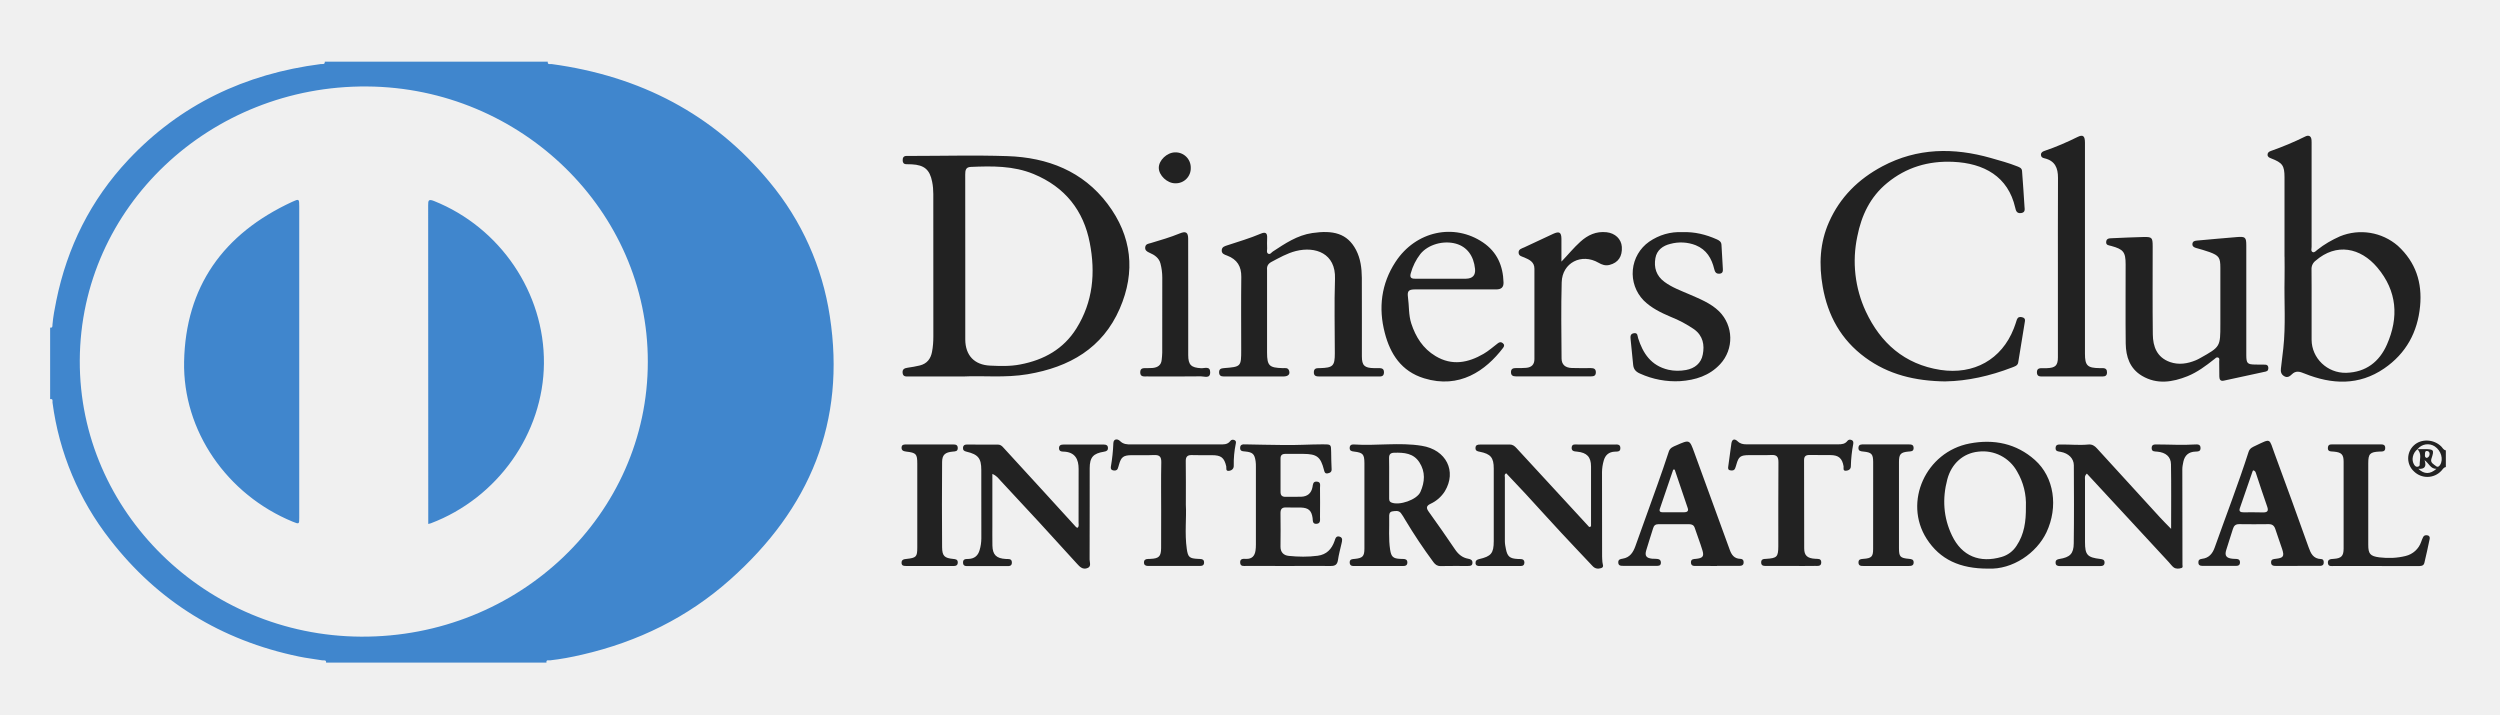
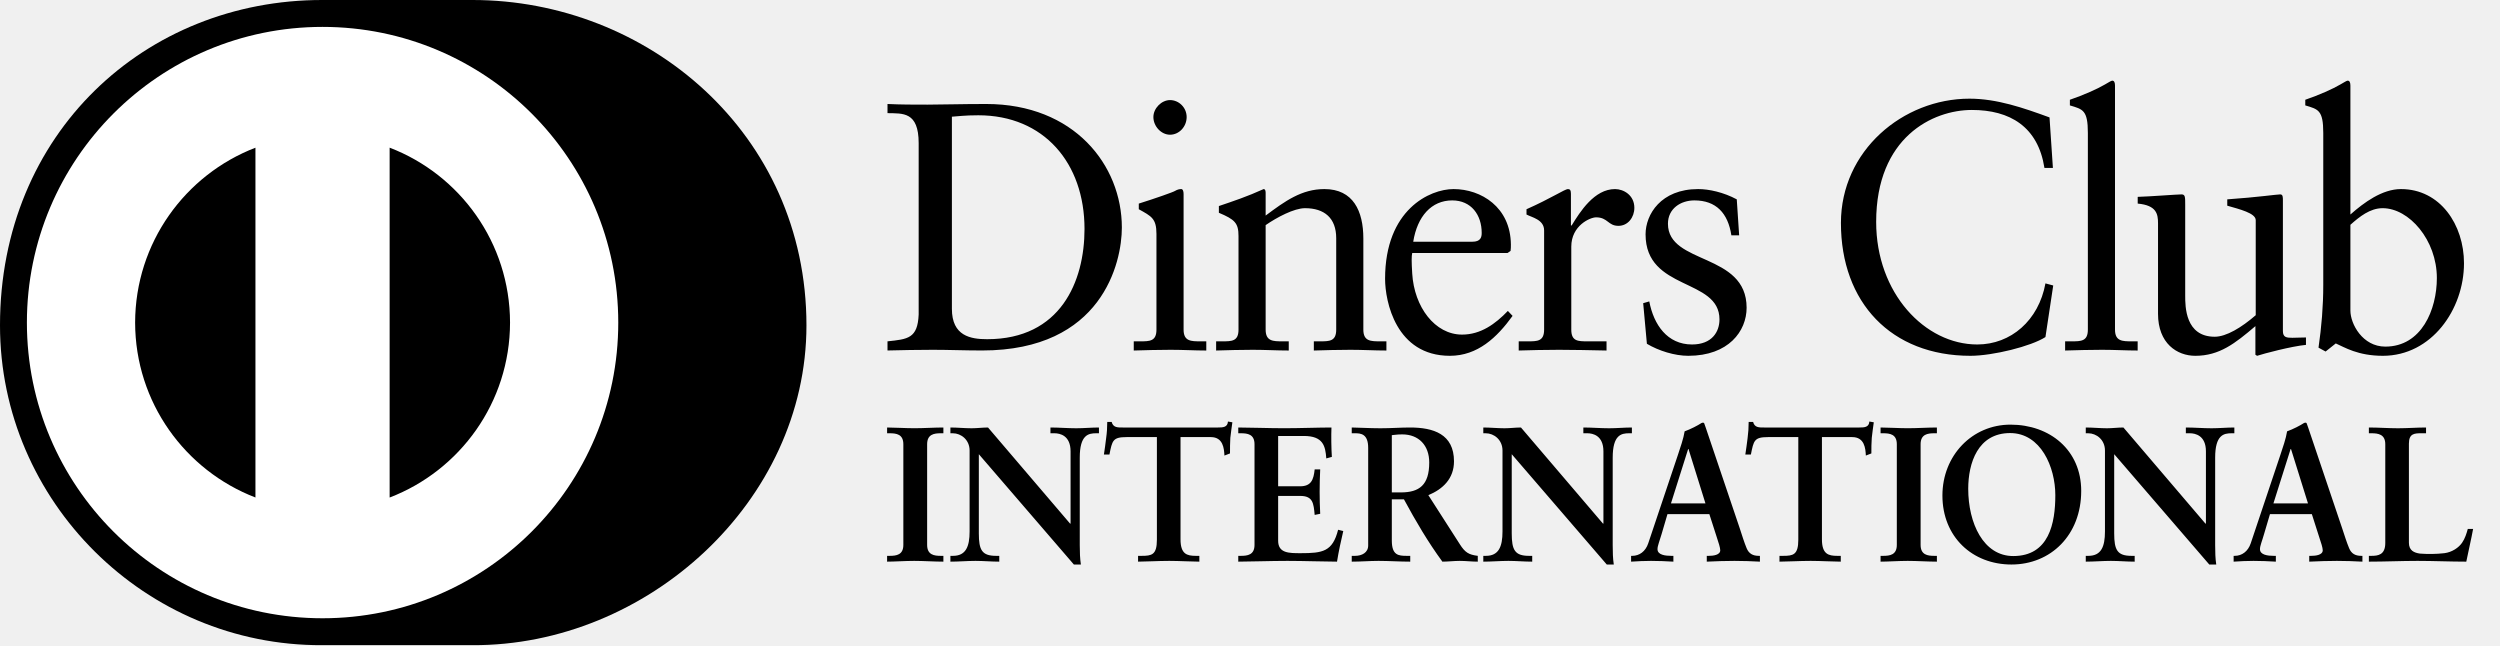
- <svg xmlns="http://www.w3.org/2000/svg" width="56" height="16">
-   <g fill="none" fill-rule="evenodd">
-     <path fill="#4086CD" d="M12.27 1.382c-.009.074.053.049.087.053 1.981.269 3.628 1.121 4.882 2.643a6.128 6.128 0 0 1 1.349 3.006c.364 2.36-.444 4.31-2.235 5.901-.948.844-2.064 1.392-3.316 1.68-.236.055-.474.1-.716.127-.028.003-.092-.022-.08.05H7.304c.007-.068-.053-.045-.083-.05-.176-.03-.354-.049-.529-.086-1.745-.364-3.157-1.237-4.226-2.618a6.304 6.304 0 0 1-1.29-3.072c-.003-.028.02-.088-.053-.076V7.338c.06.011.05-.037.052-.064.015-.182.05-.36.086-.539.243-1.193.768-2.256 1.615-3.157 1.158-1.232 2.61-1.925 4.31-2.143.035-.005.093.018.09-.053h4.994zm2.241 6.723c.006-3.377-2.832-6.143-6.289-6.168-3.51-.027-6.42 2.694-6.435 6.136-.016 3.39 2.831 6.168 6.297 6.188 3.54.021 6.428-2.74 6.427-6.156zm-4.918 3.632v-.118c0-2.34 0-4.68-.002-7.021 0-.1.002-.147.13-.096 1.485.594 2.477 2.056 2.463 3.64-.014 1.568-1.038 3.014-2.534 3.58l-.057.015zm-2.89-3.629v3.483c0 .154 0 .154-.148.094-1.469-.605-2.463-2.033-2.431-3.587.034-1.67.869-2.86 2.423-3.578.153-.07.156-.066.156.105v3.483z" />
-     <path fill="#222" d="M54.788 10.462c-.053.007-.071.053-.102.084a.427.427 0 0 1-.613.014.395.395 0 0 1-.004-.582c.164-.156.449-.144.617.025.03.032.05.078.101.085v.374zm-.636-.4l.152-.002c.218.001.226.017.159.218-.029.087.053.123.107.165.037.03.067.003.089-.03.078-.125.023-.317-.119-.413a.29.29 0 0 0-.388.062c-.11.087-.143.246-.073.35.018.027.04.048.076.043.024-.004.047-.019.046-.042-.003-.118.053-.245-.049-.351zm.423.44c-.13.002-.16-.115-.265-.195.05.146-.002.206-.14.194.134.126.263.125.405.002zm-.215-.244a.089.089 0 0 0 .062-.075c.005-.038-.006-.073-.049-.08-.05-.008-.054.034-.054.068 0 .033-.011.072.041.087zM21.587 8.433H20.36c-.062 0-.134.012-.142-.083-.007-.087.049-.103.118-.114.09-.014.181-.027.27-.05.16-.04.242-.15.271-.303.022-.114.03-.228.03-.345-.002-1.062-.002-2.126-.001-3.189 0-.094-.007-.185-.026-.278-.053-.27-.174-.375-.456-.39-.04-.003-.082-.002-.124-.003-.058-.002-.08-.035-.08-.087-.001-.057.018-.096.084-.098h.082c.727 0 1.454-.02 2.179.004.905.03 1.693.34 2.243 1.068.547.724.634 1.521.274 2.349-.384.883-1.122 1.31-2.064 1.469-.504.085-1.01.028-1.43.05zm.035-2.67c0 .614-.002 1.228 0 1.841.002.357.203.57.558.586.224.01.45.018.673-.026.533-.101.97-.346 1.258-.806.374-.598.43-1.25.3-1.918-.138-.72-.55-1.249-1.258-1.542-.454-.187-.931-.18-1.41-.159-.112.005-.122.08-.122.17.002.618.001 1.236.001 1.854zm29.551-.014V3.974c0-.267-.045-.328-.302-.427-.041-.017-.076-.031-.078-.08 0-.049.032-.07.073-.085.264-.093.521-.2.771-.324.08-.04.135-.01.141.08.003.04.002.08.002.12v2.27c.001.04-.024.099.027.12.037.014.073-.03.104-.054.154-.123.323-.219.504-.3a1.256 1.256 0 0 1 1.297.212c.403.37.548.825.498 1.352-.055.581-.312 1.058-.805 1.396-.565.387-1.172.36-1.784.113-.105-.043-.193-.073-.286.02-.043.042-.097.083-.17.039-.072-.043-.08-.105-.072-.174l.053-.45c.057-.518.017-1.04.028-1.559.004-.165 0-.33 0-.494zm.607 1.088c0 .258-.002.516 0 .774.002.412.35.75.776.74.444-.013.742-.25.91-.63.27-.61.232-1.201-.215-1.73-.375-.443-.915-.557-1.383-.15a.23.23 0 0 0-.09.195c.003.267.002.535.002.801zm-8.196 1.707c-.687-.008-1.284-.154-1.802-.535-.546-.4-.84-.943-.953-1.586-.087-.495-.067-.982.142-1.451.246-.554.655-.96 1.195-1.247.782-.415 1.598-.423 2.432-.185.198.057.398.11.59.187.052.021.102.038.106.106.019.266.04.53.055.797.004.057.022.13-.078.143-.097.011-.114-.051-.13-.12-.158-.699-.7-.997-1.389-1.028-.556-.025-1.052.122-1.48.474-.383.314-.576.73-.668 1.196a2.67 2.67 0 0 0 .19 1.682c.329.704.866 1.185 1.673 1.309.747.113 1.37-.234 1.641-.925.027-.066.048-.135.07-.202.02-.053.058-.066.11-.055.051.01.08.035.07.094l-.15.921c-.012.075-.084.091-.142.114-.49.189-.998.302-1.482.31zm-15.202-1.54v.894c.001.295.049.34.35.348.052.002.116-.017.142.053.03.082-.014.133-.126.134H27.41c-.067 0-.102-.026-.102-.095 0-.071.042-.087.106-.092.388-.03.389-.032.389-.415 0-.543-.005-1.086.002-1.628.003-.234-.091-.392-.318-.478-.057-.021-.127-.04-.12-.124.007-.074.07-.087.125-.106.252-.083.508-.158.752-.262.105-.044.145-.012.14.095-.004.08-.002.16 0 .24 0 .038-.018.089.021.113.045.028.073-.024.104-.045.275-.18.549-.367.886-.416.466-.068.784.005.98.378.101.193.128.408.13.623.003.587 0 1.175.001 1.762 0 .204.059.26.271.263h.083c.07 0 .144-.005.141.097-.003.105-.081.089-.148.09H29.57c-.072 0-.144.002-.14-.1.004-.094.074-.085.138-.087.29-.008.332-.049.332-.33 0-.557-.015-1.113.004-1.67.02-.573-.441-.732-.876-.623-.197.05-.371.151-.55.245-.073.04-.104.096-.096.175v.961zm21.935-.276v1.228c.001.186.024.209.213.21.07 0 .138 0 .207.002.043 0 .07.021.073.064.004.044-.007.08-.058.091-.314.069-.627.137-.941.204-.077.017-.097-.033-.098-.093-.003-.112 0-.223-.003-.335 0-.032.017-.078-.03-.092-.032-.01-.057.02-.082.04-.186.147-.376.29-.598.38-.338.135-.684.19-1.019-.008-.275-.164-.36-.431-.365-.722-.007-.592-.001-1.183-.002-1.776 0-.276-.05-.337-.323-.412-.05-.014-.119-.013-.113-.09.006-.082.071-.08.131-.083.235-.01.469-.022.702-.027.195-.004.208.011.209.206 0 .658-.005 1.317.003 1.975.003.273.091.516.386.62.194.068.39.038.577-.04a.859.859 0 0 0 .098-.049c.452-.253.452-.253.452-.757V5.995c0-.223-.03-.27-.244-.349-.098-.036-.2-.062-.302-.092-.048-.014-.085-.038-.08-.093.008-.058.051-.067.1-.072.297-.026.593-.055.89-.078.197-.017.217.003.217.19v1.227zm-17.73-.245h-.896c-.139.001-.17.039-.153.17.028.198.012.4.075.594.099.302.26.56.544.73.37.222.73.15 1.077-.052.113-.066.212-.155.316-.234.038-.03.073-.036.112-.005.04.032.037.067.008.105-.392.515-.98.926-1.77.683-.509-.156-.758-.544-.88-1.015-.147-.558-.081-1.102.238-1.59.457-.7 1.317-.874 1.96-.439.32.216.45.528.461.895.004.114-.054.159-.169.158-.307-.002-.616 0-.923 0zm-.314-.24h.565c.15-.003.217-.078.203-.22-.03-.294-.181-.494-.426-.564-.286-.08-.628.019-.799.231a1.235 1.235 0 0 0-.214.429c-.026.089-.001.125.094.124.192-.002.385 0 .577 0zm-1.71 5.074v-.947c-.002-.196-.034-.231-.233-.255-.058-.006-.1-.018-.097-.085.002-.059.041-.077.092-.074.508.034 1.019-.052 1.523.03.55.088.787.572.516 1.019a.75.75 0 0 1-.324.282c-.095.046-.094.096-.036.176.199.277.395.557.586.84.074.11.164.19.3.213.056.01.097.032.093.094-.003.07-.06.068-.11.068-.202 0-.405-.002-.607.002-.074 0-.116-.034-.157-.088a11.611 11.611 0 0 1-.635-.952c-.03-.049-.058-.102-.094-.147-.05-.063-.125-.048-.192-.038-.07.012-.072.073-.07.127.005.243-.017.488.021.732.025.156.064.198.229.205l.055.001c.054.001.101.01.102.079 0 .068-.046.08-.1.08h-1.062c-.06 0-.128.008-.13-.08 0-.079.061-.074.116-.08.175-.018.213-.059.214-.228v-.974zm.554-.628v.454c0 .044-.004.09.05.113.175.075.573-.06.651-.238.098-.221.116-.448-.025-.664-.132-.203-.34-.218-.558-.213-.09.001-.121.038-.12.121.004.143.002.285.002.427zM46.703 5.6v2.323c0 .266.055.32.328.323.024 0 .047.002.07 0 .07 0 .098.034.096.1-.001.063-.036.087-.096.087h-1.338c-.065 0-.133.006-.136-.089-.003-.102.07-.097.14-.097h.083c.191-.007.247-.06.247-.244.002-.542 0-1.086 0-1.628 0-.797-.002-1.594.002-2.39.001-.221-.065-.385-.307-.44-.046-.01-.075-.032-.075-.081.002-.049.037-.069.077-.083.257-.087.504-.194.746-.314.119-.058.163-.022.163.13v2.403zm-24.474 5.016v1.112c0 .165-.002.33.001.494.005.207.09.288.302.299.056.003.13-.013.134.074.004.099-.075.085-.137.085h-.827c-.058 0-.129.011-.13-.077-.003-.089.068-.08.126-.083.133-.006.211-.077.245-.197a.93.93 0 0 0 .039-.262c-.002-.513 0-1.024-.001-1.535 0-.26-.07-.347-.333-.409-.055-.012-.08-.035-.077-.089.003-.05.035-.07.082-.07l.701.001c.044 0 .08.022.108.052.316.346.634.69.95 1.037l.693.76c.007.008.022.01.035.014.034-.037.02-.079.02-.117l.001-1.201c.001-.212-.076-.383-.346-.388-.052 0-.091-.015-.093-.074-.002-.066.04-.084.098-.084h.907c.052 0 .09.017.091.075.002.056-.03.075-.083.084-.248.04-.325.124-.326.374-.001.681.001 1.362-.002 2.042 0 .068.048.164-.06.196-.099.031-.16-.033-.221-.1a148.29 148.29 0 0 0-1.712-1.86c-.049-.053-.09-.114-.185-.153zm13.41 1.175v-.302c0-.346.002-.694 0-1.04 0-.212-.092-.31-.31-.332-.064-.006-.128-.008-.124-.09.005-.089.08-.07.136-.07.275-.002.55 0 .825 0 .058 0 .129-.01.13.077.004.089-.066.08-.125.083-.132.006-.211.075-.246.196a.964.964 0 0 0-.04.263c.002.627.001 1.254.002 1.882 0 .044.004.088.007.133.002.048.047.113-.032.136-.067.02-.133.013-.188-.047-.234-.25-.472-.497-.705-.749-.266-.287-.529-.578-.794-.867-.143-.155-.29-.308-.435-.462-.05.024-.031.065-.031.095v1.429c0 .057.012.115.023.171.033.17.089.216.268.224l.07.002c.047.003.076.025.077.075 0 .056-.03.081-.085.081h-.924c-.046 0-.084-.013-.086-.065-.003-.053.027-.078.08-.09.27-.062.327-.13.328-.4v-1.63c0-.244-.069-.327-.315-.375-.055-.01-.097-.021-.094-.088.003-.068.053-.073.107-.073h.661c.067-.001.11.035.151.08l.788.855.841.913c.013-.006.027-.01.04-.015zm12.994.056c0-.506.005-.977-.003-1.448-.002-.17-.12-.265-.306-.282-.06-.006-.128.005-.127-.083.002-.088.073-.078.13-.078.28 0 .56.019.84 0 .058-.003.126-.007.125.082 0 .078-.06.076-.116.078-.15.005-.237.084-.268.223-.011.056-.024.113-.024.17 0 .712.001 1.424.003 2.135 0 .03.017.068-.024.08-.058.018-.122.022-.172-.014-.043-.032-.073-.079-.11-.118-.32-.348-.642-.695-.964-1.042l-.698-.754a30.597 30.597 0 0 0-.173-.187c-.06.054-.041.101-.042.143v1.388c0 .29.052.347.344.381.05.006.091.016.094.074.002.067-.038.085-.096.085h-.91c-.052-.001-.09-.017-.091-.076-.001-.057.032-.074.085-.083.236-.037.32-.116.322-.35.008-.583.005-1.166.002-1.749-.001-.153-.12-.27-.297-.301-.055-.01-.115-.008-.112-.087.004-.087.073-.076.13-.077.203-.002.404.02.606 0 .082-.008.14.03.19.086.47.516.941 1.032 1.413 1.547.071.078.149.154.249.257z" />
-     <path fill="#222" d="M44.532 12.737c-.625.002-1.077-.202-1.376-.67-.525-.824-.017-1.946.964-2.133.545-.104 1.048.001 1.462.37.434.387.525 1.052.26 1.617-.22.468-.76.842-1.31.816zm.848-1.383a1.434 1.434 0 0 0-.196-.791.872.872 0 0 0-.87-.446c-.336.034-.6.265-.694.619-.115.432-.09.857.106 1.263.22.458.62.621 1.115.475a.59.59 0 0 0 .33-.249c.172-.257.213-.544.209-.871zM37.688 5.2c.272-.01.524.053.765.16.057.025.105.055.108.124.01.174.022.346.03.52.002.054.013.122-.078.127-.078.005-.1-.045-.115-.107-.057-.235-.17-.431-.414-.531a.908.908 0 0 0-.568-.03c-.168.04-.304.14-.335.318-.037.211.018.397.203.533.166.123.36.194.55.276.237.104.482.198.672.382a.853.853 0 0 1 .025 1.186c-.241.258-.552.356-.896.38a1.916 1.916 0 0 1-.897-.169c-.098-.042-.145-.099-.155-.195-.019-.19-.04-.38-.057-.57-.005-.057-.014-.123.068-.139.095-.019.084.06.1.11.108.34.29.616.675.707.132.03.267.03.398.006.196-.036.338-.151.375-.345.043-.216.005-.42-.19-.564a2.61 2.61 0 0 0-.531-.283c-.219-.093-.432-.197-.603-.366a.868.868 0 0 1 .123-1.316c.224-.153.475-.227.747-.214zm-2.712.66c.15-.155.274-.31.425-.446.166-.15.353-.237.586-.212.191.02.33.152.342.326.014.217-.081.356-.275.406-.092.024-.171-.004-.248-.049-.38-.22-.812 0-.824.437-.016.569-.007 1.138-.003 1.707.001.138.082.209.229.214.142.005.285.003.427.002.07 0 .114.02.112.098-.001.074-.046.088-.109.088h-1.681c-.071 0-.113-.022-.111-.1.002-.072.049-.086.11-.086.078 0 .157.002.235-.006.116-.011.18-.074.18-.194V6.02c.001-.15-.11-.203-.227-.253-.053-.023-.122-.03-.127-.104-.006-.083.07-.096.126-.122.215-.102.43-.202.646-.302.139-.064.185-.037.187.11.002.171 0 .342 0 .513zm-6.108 6.818l-.951-.001c-.057 0-.131.017-.137-.071-.008-.097.07-.09.133-.087.133.004.192-.068.21-.183a.866.866 0 0 0 .009-.133v-1.75c0-.039 0-.08-.006-.12-.024-.164-.065-.203-.236-.22-.06-.005-.114-.006-.111-.084.003-.078.063-.077.119-.075.275.008.55.009.826.014.302.007.605-.014.909-.015.184 0 .183 0 .185.177.002.124.003.249.01.373.006.066-.03.088-.085.1-.066.013-.075-.033-.086-.077-.075-.293-.157-.357-.464-.359h-.4c-.075 0-.11.03-.109.104.001.25.002.499 0 .748 0 .08.036.112.117.11.115-.003.23.002.345-.002.142-.005.228-.078.254-.217.01-.058.01-.126.093-.122.102.005.074.086.075.143.003.218.002.436 0 .654 0 .06.017.14-.074.148-.097.01-.085-.07-.092-.13-.023-.166-.091-.228-.261-.234-.11-.003-.221.003-.331-.002-.098-.004-.128.04-.127.13a27.6 27.6 0 0 1 0 .747c-.001.126.07.197.186.208.215.022.431.025.646-.003.202-.026.315-.15.378-.328.019-.053.031-.126.116-.1.077.026.054.092.042.15-.028.125-.063.25-.081.377-.016.099-.062.132-.165.13-.311-.003-.624 0-.937 0zm9.593 0l-.455-.001c-.058 0-.127.01-.129-.079 0-.078.059-.075.114-.08.15-.016.184-.054.144-.188-.051-.17-.117-.337-.173-.506-.02-.061-.064-.082-.126-.082h-.689c-.067 0-.1.032-.117.09-.05.166-.107.33-.155.497-.036.123.003.172.134.186.023.002.046.002.069.002.063.002.127.007.126.088-.001.08-.068.07-.122.07-.238.002-.477.002-.716 0-.056 0-.115.002-.117-.077-.001-.068.046-.075.1-.084.162-.026.234-.143.283-.278.165-.457.33-.915.493-1.374.088-.247.175-.496.256-.746.028-.087.097-.109.168-.14.298-.131.297-.132.403.16.265.726.53 1.45.793 2.176.04.113.098.201.237.206.058.002.08.037.075.09-.005.05-.04.067-.086.067h-.51v.002zm-.948-2.159h-.033l-.3.88c-.018.054.01.076.061.076h.482c.06 0 .106-.021.084-.088-.096-.29-.195-.578-.294-.868zm13.954 2.158h-.482c-.06 0-.114-.006-.113-.083.002-.069.052-.07.106-.077.17-.019.195-.055.142-.218-.048-.148-.104-.295-.151-.443-.025-.08-.069-.118-.158-.115-.216.003-.432.003-.648 0-.085-.003-.124.035-.146.108-.048.158-.103.315-.15.473-.039.126.003.18.142.194.032.003.065.002.097.005.05.004.071.032.07.08 0 .05-.03.074-.077.074h-.773c-.046 0-.08-.018-.082-.07-.005-.054.022-.08.078-.087.158-.017.239-.117.287-.253.254-.715.528-1.423.76-2.145.028-.082.089-.105.155-.136.357-.17.299-.168.429.183.259.695.508 1.392.759 2.09.048.135.101.26.281.266.053.002.063.046.058.089-.005.052-.043.064-.089.064h-.496v.001zm-.998-2.142c-.002.004-.008.014-.013.027l-.283.82c-.027.077.017.094.083.094.142 0 .285-.003.426.002.107.003.14-.029.102-.133-.088-.248-.168-.497-.251-.746-.01-.025-.014-.053-.064-.064zm-10.35 2.142h-.552c-.056 0-.116.002-.117-.077-.001-.079.056-.079.113-.082.242-.015.27-.044.271-.283.001-.628-.002-1.254.003-1.881 0-.12-.034-.17-.164-.162-.165.008-.331.001-.496.003-.19.001-.232.033-.281.207-.009.03-.017.06-.029.089-.022.052-.069.054-.116.043-.047-.011-.044-.05-.038-.087l.07-.515c.015-.1.075-.11.14-.047.059.057.123.068.199.068h2.053c.082 0 .155-.007.208-.078.025-.031.064-.034.1-.015.034.017.034.052.03.083a3.02 3.02 0 0 0-.054.502c0 .066-.052.096-.11.1-.075.003-.048-.061-.053-.1-.03-.178-.11-.25-.293-.251-.155-.003-.312.001-.468-.002-.088-.002-.125.032-.124.118.002.658 0 1.316.003 1.974 0 .163.073.223.25.233.056.004.13-.011.132.077.002.098-.078.081-.139.082-.18.003-.36.002-.538.001zM26.563 11.31c.017.284-.029.636.021.986.027.187.06.214.255.223l.042.002c.052.001.09.017.09.076.002.056-.03.08-.085.08h-1.172c-.053 0-.089-.02-.089-.077 0-.058.035-.078.088-.079.019 0 .037 0 .055-.002.192-.008.24-.054.241-.245.002-.276.001-.552.001-.828 0-.365-.005-.73.003-1.094.002-.126-.044-.165-.169-.159-.165.008-.33.001-.496.003-.184.002-.234.04-.282.21-.009.03-.016.06-.028.089-.019.047-.06.049-.103.042-.047-.008-.058-.042-.052-.08.03-.175.05-.352.056-.53.004-.102.095-.101.147-.05.076.076.159.079.252.078h1.972c.092 0 .185.01.25-.078.023-.032.064-.034.1-.015.034.02.026.053.02.084a2.168 2.168 0 0 0-.044.477c.004.07-.034.111-.1.123-.09.015-.06-.061-.068-.1-.046-.195-.113-.25-.324-.25-.147-.001-.294.004-.441-.002-.11-.005-.144.04-.142.142.005.302.002.604.002.974zm.053-4.64v1.281c0 .224.066.285.291.297.074.004.199-.054.201.088.003.154-.13.093-.207.094-.404.006-.809.003-1.213.002-.068 0-.146.013-.147-.091 0-.104.074-.094.143-.095.046-.001.092 0 .138-.004.113-.011.19-.065.2-.183.005-.053.012-.106.012-.16l.001-1.682c0-.107-.014-.213-.041-.316-.032-.122-.13-.19-.244-.239-.056-.024-.107-.054-.097-.126.01-.072.07-.076.12-.09.22-.066.441-.13.653-.217.138-.057.188-.025.189.12.002.44.001.88.001 1.321zm26.607 6.009l-.938-.001c-.055 0-.133.021-.14-.067-.007-.09.07-.088.134-.093.167-.012.217-.063.218-.227v-1.95c0-.163-.05-.21-.222-.225-.064-.006-.14.005-.13-.091.007-.087.081-.069.138-.07h1.016c.06 0 .13-.009.13.079.002.088-.068.079-.128.081-.212.01-.252.049-.252.26v1.83c0 .2.042.253.249.28.197.024.396.017.588-.031a.488.488 0 0 0 .348-.316c.014-.038.027-.076.046-.111.02-.037.057-.043.096-.035.047.009.056.045.048.082-.037.178-.075.357-.118.534-.017.074-.083.072-.144.072-.313-.002-.626-.001-.939-.001zm-10.98 0l-.496-.001c-.056 0-.115.002-.117-.077-.001-.078.056-.078.113-.083.18-.013.215-.05.215-.22l.001-1.948c-.001-.18-.035-.217-.22-.235-.06-.006-.113-.01-.11-.086.005-.079.066-.074.12-.074h.99c.06 0 .127-.005.126.082-.001.079-.062.073-.117.078-.172.016-.211.058-.211.23v1.933c0 .194.027.222.224.24.053.006.104.01.105.078.001.077-.055.082-.113.082h-.51zm-21.427 0l-.511-.001c-.05 0-.108.002-.11-.068-.003-.072.048-.085.109-.09.22-.024.243-.047.243-.254v-1.88c0-.217-.024-.244-.245-.27-.063-.008-.11-.023-.107-.093.004-.07.062-.067.112-.067h1.032c.057 0 .114 0 .115.08 0 .078-.058.075-.114.08-.17.016-.236.071-.237.235-.004.635-.005 1.272 0 1.907.002.198.055.243.248.262.054.005.103.01.103.079 0 .077-.056.08-.114.08h-.524zm5.509-8.573c-.18 0-.366-.176-.368-.345-.002-.17.184-.346.365-.348a.34.34 0 0 1 .351.346.336.336 0 0 1-.348.347z" />
+ <svg xmlns="http://www.w3.org/2000/svg" viewBox="0 0 62 16" version="1.1">
+   <g stroke="none" stroke-width="1" fill="none" fill-rule="evenodd">
+     <path d="M11.716,16 C16.047,16.021 20,12.434 20,8.069 C20,3.297 16.047,-0.001 11.716,4.25384279e-07 L7.99,4.25384279e-07 C3.607,-0.001 0,3.298 0,8.069 C0,12.435 3.607,16.021 7.99,16 L11.716,16" fill="#000000" />
+     <path d="M9.663,12.339 L9.663,3.662 C11.407,4.331 12.646,6.02 12.649,8.001 C12.646,9.982 11.407,11.669 9.663,12.339 M3.351,8.001 C3.355,6.021 4.592,4.334 6.335,3.663 L6.335,12.338 C4.592,11.667 3.355,9.981 3.351,8.001 M7.999,0.667 C3.949,0.668 0.668,3.95 0.667,8.001 C0.668,12.051 3.949,15.332 7.999,15.333 C12.05,15.332 15.333,12.051 15.333,8.001 C15.333,3.95 12.05,0.668 7.999,0.667" fill="#FFFFFF" fill-rule="nonzero" />
+     <path d="M22.783,3.551 C22.783,2.763 22.388,2.815 22.01,2.806 L22.01,2.579 C22.337,2.595 22.674,2.595 23.002,2.595 C23.355,2.595 23.835,2.579 24.458,2.579 C26.636,2.579 27.822,4.093 27.822,5.644 C27.822,6.512 27.334,8.692 24.356,8.692 C23.928,8.692 23.532,8.675 23.137,8.675 C22.758,8.675 22.388,8.683 22.01,8.692 L22.01,8.465 C22.514,8.412 22.758,8.394 22.783,7.799 L22.783,3.551 Z M23.607,7.659 C23.607,8.333 24.07,8.412 24.482,8.412 C26.299,8.412 26.896,6.984 26.896,5.679 C26.896,4.042 25.887,2.859 24.263,2.859 C23.918,2.859 23.759,2.885 23.607,2.894 L23.607,7.659 Z M28.117,8.465 L28.276,8.465 C28.511,8.465 28.68,8.465 28.68,8.175 L28.68,5.802 C28.68,5.417 28.554,5.363 28.242,5.189 L28.242,5.049 C28.638,4.925 29.109,4.76 29.142,4.734 C29.201,4.699 29.252,4.689 29.294,4.689 C29.335,4.689 29.353,4.742 29.353,4.813 L29.353,8.175 C29.353,8.465 29.538,8.465 29.774,8.465 L29.916,8.465 L29.916,8.693 C29.63,8.693 29.335,8.675 29.033,8.675 C28.73,8.675 28.427,8.684 28.117,8.693 L28.117,8.465 Z M29.017,3.341 C28.797,3.341 28.604,3.131 28.604,2.903 C28.604,2.684 28.807,2.482 29.017,2.482 C29.235,2.482 29.429,2.666 29.429,2.903 C29.429,3.14 29.243,3.341 29.017,3.341 Z M30.715,5.854 C30.715,5.53 30.622,5.443 30.228,5.277 L30.228,5.11 C30.589,4.988 30.934,4.873 31.338,4.689 C31.363,4.689 31.388,4.707 31.388,4.777 L31.388,5.346 C31.868,4.988 32.28,4.689 32.845,4.689 C33.559,4.689 33.811,5.232 33.811,5.916 L33.811,8.175 C33.811,8.465 33.996,8.465 34.232,8.465 L34.383,8.465 L34.383,8.693 C34.088,8.693 33.794,8.675 33.492,8.675 C33.189,8.675 32.886,8.684 32.583,8.693 L32.583,8.465 L32.734,8.465 C32.97,8.465 33.138,8.465 33.138,8.175 L33.138,5.907 C33.138,5.407 32.845,5.163 32.364,5.163 C32.095,5.163 31.666,5.39 31.388,5.583 L31.388,8.175 C31.388,8.465 31.574,8.465 31.809,8.465 L31.961,8.465 L31.961,8.693 C31.666,8.693 31.371,8.675 31.069,8.675 C30.766,8.675 30.463,8.684 30.16,8.693 L30.16,8.465 L30.312,8.465 C30.548,8.465 30.715,8.465 30.715,8.175 L30.715,5.854 Z M35.023,6.275 C35.005,6.354 35.005,6.485 35.023,6.783 C35.072,7.615 35.587,8.298 36.259,8.298 C36.722,8.298 37.084,8.035 37.395,7.711 L37.512,7.834 C37.125,8.369 36.646,8.824 35.957,8.824 C34.619,8.824 34.35,7.475 34.35,6.914 C34.35,5.197 35.46,4.689 36.048,4.689 C36.73,4.689 37.462,5.136 37.47,6.064 C37.47,6.118 37.47,6.169 37.462,6.223 L37.386,6.275 L35.023,6.275 Z M36.512,5.995 C36.722,5.995 36.746,5.881 36.746,5.776 C36.746,5.329 36.486,4.97 36.015,4.97 C35.502,4.97 35.149,5.363 35.048,5.995 L36.512,5.995 Z M37.664,8.465 L37.891,8.465 C38.126,8.465 38.294,8.465 38.294,8.175 L38.294,5.714 C38.294,5.443 37.983,5.39 37.857,5.32 L37.857,5.189 C38.471,4.917 38.808,4.689 38.884,4.689 C38.934,4.689 38.959,4.716 38.959,4.804 L38.959,5.592 L38.977,5.592 C39.186,5.25 39.54,4.689 40.053,4.689 C40.263,4.689 40.532,4.838 40.532,5.154 C40.532,5.39 40.373,5.601 40.137,5.601 C39.876,5.601 39.876,5.39 39.582,5.39 C39.438,5.39 38.968,5.592 38.968,6.118 L38.968,8.175 C38.968,8.465 39.135,8.465 39.371,8.465 L39.842,8.465 L39.842,8.693 C39.379,8.684 39.027,8.675 38.665,8.675 C38.32,8.675 37.967,8.684 37.664,8.693 L37.664,8.465 Z M40.902,7.475 C41.012,8.053 41.348,8.543 41.962,8.543 C42.458,8.543 42.643,8.228 42.643,7.922 C42.643,6.888 40.81,7.221 40.81,5.811 C40.81,5.32 41.189,4.689 42.114,4.689 C42.382,4.689 42.744,4.768 43.072,4.944 L43.131,5.836 L42.938,5.836 C42.854,5.285 42.559,4.97 42.021,4.97 C41.684,4.97 41.365,5.171 41.365,5.548 C41.365,6.573 43.316,6.257 43.316,7.632 C43.316,8.21 42.87,8.824 41.869,8.824 C41.533,8.824 41.137,8.701 40.843,8.526 L40.751,7.519 L40.902,7.475 Z M50.912,4.164 L50.702,4.164 C50.542,3.14 49.844,2.727 48.902,2.727 C47.934,2.727 46.529,3.402 46.529,5.504 C46.529,7.274 47.741,8.543 49.036,8.543 C49.869,8.543 50.559,7.948 50.727,7.028 L50.92,7.08 L50.727,8.359 C50.374,8.588 49.423,8.824 48.868,8.824 C46.9,8.824 45.655,7.501 45.655,5.53 C45.655,3.735 47.194,2.447 48.843,2.447 C49.524,2.447 50.18,2.675 50.828,2.912 L50.912,4.164 Z M51.215,8.465 L51.374,8.465 C51.61,8.465 51.779,8.465 51.779,8.175 L51.779,3.297 C51.779,2.727 51.653,2.71 51.333,2.614 L51.333,2.474 C51.669,2.36 52.023,2.202 52.199,2.097 C52.291,2.045 52.359,2 52.384,2 C52.435,2 52.452,2.053 52.452,2.123 L52.452,8.175 C52.452,8.465 52.637,8.465 52.872,8.465 L53.014,8.465 L53.014,8.693 C52.729,8.693 52.435,8.675 52.132,8.675 C51.829,8.675 51.527,8.684 51.215,8.693 L51.215,8.465 Z M56.616,8.21 C56.616,8.369 56.708,8.377 56.851,8.377 C56.952,8.377 57.078,8.369 57.188,8.369 L57.188,8.553 C56.825,8.588 56.136,8.771 55.976,8.824 L55.934,8.798 L55.934,8.088 C55.43,8.517 55.042,8.824 54.444,8.824 C53.99,8.824 53.519,8.517 53.519,7.782 L53.519,5.539 C53.519,5.311 53.486,5.092 53.015,5.049 L53.015,4.882 C53.319,4.874 53.99,4.821 54.1,4.821 C54.193,4.821 54.193,4.882 54.193,5.075 L54.193,7.334 C54.193,7.598 54.193,8.351 54.925,8.351 C55.211,8.351 55.589,8.123 55.942,7.817 L55.942,5.46 C55.942,5.285 55.539,5.189 55.236,5.101 L55.236,4.944 C55.993,4.891 56.464,4.821 56.548,4.821 C56.616,4.821 56.616,4.882 56.616,4.979 L56.616,8.21 Z M58.29,5.32 C58.626,5.022 59.08,4.689 59.543,4.689 C60.519,4.689 61.107,5.575 61.107,6.529 C61.107,7.676 60.3,8.824 59.096,8.824 C58.474,8.824 58.146,8.613 57.927,8.517 L57.675,8.718 L57.499,8.622 C57.574,8.106 57.617,7.598 57.617,7.063 L57.617,3.297 C57.617,2.727 57.49,2.71 57.171,2.614 L57.171,2.474 C57.508,2.36 57.86,2.202 58.037,2.097 C58.13,2.045 58.196,2 58.223,2 C58.273,2 58.29,2.053 58.29,2.123 L58.29,5.32 Z M58.29,7.702 C58.29,8.035 58.592,8.596 59.156,8.596 C60.056,8.596 60.434,7.676 60.434,6.896 C60.434,5.951 59.745,5.163 59.089,5.163 C58.777,5.163 58.517,5.373 58.29,5.575 L58.29,7.702 Z M22,13.785 L22.064,13.785 C22.229,13.785 22.403,13.762 22.403,13.514 L22.403,11.017 C22.403,10.768 22.229,10.745 22.064,10.745 L22,10.745 L22,10.602 C22.179,10.602 22.453,10.62 22.678,10.62 C22.907,10.62 23.181,10.602 23.396,10.602 L23.396,10.745 L23.332,10.745 C23.168,10.745 22.993,10.768 22.993,11.017 L22.993,13.514 C22.993,13.762 23.168,13.785 23.332,13.785 L23.396,13.785 L23.396,13.929 C23.176,13.929 22.901,13.91 22.673,13.91 C22.449,13.91 22.179,13.929 22,13.929 L22,13.785 Z M26.541,12.989 L26.55,12.98 L26.55,11.193 C26.55,10.802 26.289,10.745 26.151,10.745 L26.051,10.745 L26.051,10.602 C26.266,10.602 26.477,10.621 26.691,10.621 C26.879,10.621 27.067,10.602 27.254,10.602 L27.254,10.745 L27.186,10.745 C26.993,10.745 26.778,10.783 26.778,11.35 L26.778,13.519 C26.778,13.686 26.783,13.852 26.806,14 L26.632,14 L24.275,11.264 L24.275,13.228 C24.275,13.642 24.352,13.785 24.705,13.785 L24.782,13.785 L24.782,13.929 C24.586,13.929 24.389,13.91 24.192,13.91 C23.987,13.91 23.776,13.929 23.57,13.929 L23.57,13.785 L23.634,13.785 C23.95,13.785 24.046,13.561 24.046,13.181 L24.046,11.173 C24.046,10.907 23.835,10.745 23.63,10.745 L23.57,10.745 L23.57,10.602 C23.744,10.602 23.922,10.621 24.096,10.621 C24.233,10.621 24.366,10.602 24.503,10.602 L26.541,12.989 Z M27.94,10.84 C27.596,10.84 27.583,10.926 27.514,11.273 L27.377,11.273 C27.395,11.14 27.418,11.007 27.432,10.868 C27.451,10.735 27.46,10.602 27.46,10.464 L27.569,10.464 C27.606,10.607 27.721,10.602 27.845,10.602 L30.206,10.602 C30.33,10.602 30.444,10.597 30.453,10.454 L30.563,10.473 C30.545,10.602 30.526,10.73 30.512,10.859 C30.504,10.988 30.504,11.117 30.504,11.245 L30.366,11.298 C30.357,11.122 30.334,10.84 30.028,10.84 L29.277,10.84 L29.277,13.375 C29.277,13.743 29.437,13.785 29.657,13.785 L29.744,13.785 L29.744,13.929 C29.565,13.929 29.245,13.91 28.998,13.91 C28.723,13.91 28.403,13.929 28.224,13.929 L28.224,13.785 L28.311,13.785 C28.563,13.785 28.691,13.762 28.691,13.385 L28.691,10.84 L27.94,10.84 Z M30.709,13.785 L30.773,13.785 C30.938,13.785 31.112,13.762 31.112,13.514 L31.112,11.017 C31.112,10.768 30.938,10.745 30.773,10.745 L30.709,10.745 L30.709,10.602 C30.987,10.602 31.464,10.62 31.848,10.62 C32.233,10.62 32.709,10.602 33.02,10.602 C33.012,10.806 33.016,11.121 33.03,11.331 L32.892,11.369 C32.87,11.06 32.815,10.812 32.334,10.812 L31.698,10.812 L31.698,12.06 L32.242,12.06 C32.517,12.06 32.577,11.899 32.604,11.641 L32.741,11.641 C32.732,11.827 32.727,12.013 32.727,12.198 C32.727,12.38 32.732,12.561 32.741,12.742 L32.604,12.77 C32.577,12.484 32.563,12.299 32.247,12.299 L31.698,12.299 L31.698,13.409 C31.698,13.719 31.963,13.719 32.256,13.719 C32.805,13.719 33.048,13.68 33.185,13.138 L33.313,13.17 C33.253,13.424 33.199,13.676 33.158,13.929 C32.864,13.929 32.338,13.91 31.927,13.91 C31.514,13.91 30.97,13.929 30.709,13.929 L30.709,13.785 Z M33.931,11.107 C33.931,10.759 33.748,10.745 33.605,10.745 L33.523,10.745 L33.523,10.602 C33.67,10.602 33.953,10.621 34.233,10.621 C34.507,10.621 34.727,10.602 34.969,10.602 C35.546,10.602 36.059,10.763 36.059,11.441 C36.059,11.869 35.784,12.131 35.423,12.28 L36.205,13.499 C36.333,13.701 36.425,13.757 36.649,13.785 L36.649,13.929 C36.498,13.929 36.351,13.91 36.201,13.91 C36.059,13.91 35.912,13.929 35.771,13.929 C35.418,13.447 35.115,12.933 34.818,12.384 L34.517,12.384 L34.517,13.404 C34.517,13.772 34.681,13.785 34.891,13.785 L34.974,13.785 L34.974,13.929 C34.713,13.929 34.448,13.91 34.187,13.91 C33.967,13.91 33.752,13.929 33.523,13.929 L33.523,13.785 L33.605,13.785 C33.775,13.785 33.931,13.705 33.931,13.528 L33.931,11.107 Z M34.517,12.212 L34.74,12.212 C35.198,12.212 35.445,12.031 35.445,11.469 C35.445,11.045 35.184,10.773 34.777,10.773 C34.639,10.773 34.581,10.788 34.517,10.792 L34.517,12.212 Z M39.757,12.989 L39.765,12.98 L39.765,11.193 C39.765,10.802 39.504,10.745 39.367,10.745 L39.267,10.745 L39.267,10.602 C39.482,10.602 39.692,10.621 39.907,10.621 C40.095,10.621 40.282,10.602 40.471,10.602 L40.471,10.745 L40.402,10.745 C40.21,10.745 39.995,10.783 39.995,11.35 L39.995,13.519 C39.995,13.686 39.999,13.852 40.022,14 L39.848,14 L37.491,11.264 L37.491,13.228 C37.491,13.642 37.569,13.785 37.921,13.785 L37.999,13.785 L37.999,13.929 C37.802,13.929 37.605,13.91 37.409,13.91 C37.202,13.91 36.992,13.929 36.786,13.929 L36.786,13.785 L36.85,13.785 C37.166,13.785 37.262,13.561 37.262,13.181 L37.262,11.173 C37.262,10.907 37.051,10.745 36.846,10.745 L36.786,10.745 L36.786,10.602 C36.959,10.602 37.139,10.621 37.313,10.621 C37.449,10.621 37.582,10.602 37.72,10.602 L39.757,12.989 Z M41.207,13.247 C41.161,13.409 41.106,13.534 41.106,13.619 C41.106,13.762 41.298,13.785 41.449,13.785 L41.5,13.785 L41.5,13.929 C41.316,13.918 41.129,13.91 40.945,13.91 C40.781,13.91 40.617,13.918 40.451,13.929 L40.451,13.785 L40.479,13.785 C40.657,13.785 40.809,13.676 40.876,13.475 L41.61,11.288 C41.668,11.112 41.752,10.874 41.779,10.697 C41.925,10.645 42.108,10.55 42.195,10.492 C42.209,10.487 42.217,10.482 42.232,10.482 C42.246,10.482 42.254,10.482 42.264,10.497 C42.278,10.535 42.291,10.578 42.306,10.616 L43.148,13.109 C43.202,13.275 43.257,13.452 43.316,13.595 C43.372,13.729 43.468,13.785 43.619,13.785 L43.646,13.785 L43.646,13.929 C43.44,13.918 43.234,13.91 43.015,13.91 C42.791,13.91 42.561,13.918 42.328,13.929 L42.328,13.785 L42.379,13.785 C42.483,13.785 42.662,13.766 42.662,13.647 C42.662,13.585 42.621,13.457 42.57,13.304 L42.392,12.751 L41.353,12.751 L41.207,13.247 Z M41.875,11.136 L41.866,11.136 L41.44,12.484 L42.295,12.484 L41.875,11.136 Z M43.848,10.84 C43.504,10.84 43.491,10.926 43.422,11.273 L43.284,11.273 C43.302,11.14 43.325,11.007 43.34,10.868 C43.358,10.735 43.367,10.602 43.367,10.464 L43.477,10.464 C43.513,10.607 43.628,10.602 43.751,10.602 L46.113,10.602 C46.236,10.602 46.351,10.597 46.36,10.454 L46.47,10.473 C46.452,10.602 46.434,10.73 46.42,10.859 C46.41,10.988 46.41,11.117 46.41,11.245 L46.273,11.298 C46.265,11.122 46.241,10.84 45.935,10.84 L45.184,10.84 L45.184,13.375 C45.184,13.743 45.345,13.785 45.564,13.785 L45.651,13.785 L45.651,13.929 C45.472,13.929 45.152,13.91 44.905,13.91 C44.631,13.91 44.31,13.929 44.131,13.929 L44.131,13.785 L44.218,13.785 C44.47,13.785 44.598,13.762 44.598,13.385 L44.598,10.84 L43.848,10.84 Z M46.638,13.785 L46.703,13.785 C46.868,13.785 47.041,13.762 47.041,13.514 L47.041,11.017 C47.041,10.768 46.868,10.745 46.703,10.745 L46.638,10.745 L46.638,10.602 C46.817,10.602 47.091,10.62 47.315,10.62 C47.545,10.62 47.819,10.602 48.035,10.602 L48.035,10.745 L47.971,10.745 C47.806,10.745 47.631,10.768 47.631,11.017 L47.631,13.514 C47.631,13.762 47.806,13.785 47.971,13.785 L48.035,13.785 L48.035,13.929 C47.815,13.929 47.54,13.91 47.312,13.91 C47.087,13.91 46.817,13.929 46.638,13.929 L46.638,13.785 Z M49.86,10.531 C50.836,10.531 51.614,11.16 51.614,12.175 C51.614,13.271 50.858,14 49.884,14 C48.913,14 48.172,13.314 48.172,12.289 C48.172,11.298 48.908,10.531 49.86,10.531 Z M49.929,13.79 C50.817,13.79 50.972,12.975 50.972,12.28 C50.972,11.583 50.611,10.74 49.851,10.74 C49.05,10.74 48.812,11.484 48.812,12.122 C48.812,12.975 49.188,13.79 49.929,13.79 Z M54.698,12.989 L54.707,12.98 L54.707,11.193 C54.707,10.802 54.445,10.745 54.308,10.745 L54.209,10.745 L54.209,10.602 C54.423,10.602 54.634,10.621 54.848,10.621 C55.037,10.621 55.224,10.602 55.412,10.602 L55.412,10.745 L55.343,10.745 C55.151,10.745 54.936,10.783 54.936,11.35 L54.936,13.519 C54.936,13.686 54.94,13.852 54.963,14 L54.79,14 L52.432,11.264 L52.432,13.228 C52.432,13.642 52.51,13.785 52.862,13.785 L52.94,13.785 L52.94,13.929 C52.743,13.929 52.547,13.91 52.35,13.91 C52.144,13.91 51.933,13.929 51.727,13.929 L51.727,13.785 L51.791,13.785 C52.108,13.785 52.203,13.561 52.203,13.181 L52.203,11.173 C52.203,10.907 51.993,10.745 51.787,10.745 L51.727,10.745 L51.727,10.602 C51.901,10.602 52.08,10.621 52.253,10.621 C52.39,10.621 52.523,10.602 52.661,10.602 L54.698,12.989 Z M56.148,13.247 C56.103,13.409 56.047,13.534 56.047,13.619 C56.047,13.762 56.24,13.785 56.39,13.785 L56.441,13.785 L56.441,13.929 C56.258,13.918 56.07,13.91 55.887,13.91 C55.722,13.91 55.558,13.918 55.394,13.929 L55.394,13.785 L55.42,13.785 C55.599,13.785 55.75,13.676 55.818,13.475 L56.551,11.288 C56.61,11.112 56.693,10.874 56.72,10.697 C56.867,10.645 57.049,10.55 57.137,10.492 C57.15,10.487 57.159,10.482 57.173,10.482 C57.187,10.482 57.196,10.482 57.205,10.497 C57.219,10.535 57.233,10.578 57.247,10.616 L58.088,13.109 C58.143,13.275 58.198,13.452 58.258,13.595 C58.313,13.729 58.41,13.785 58.56,13.785 L58.588,13.785 L58.588,13.929 C58.382,13.918 58.176,13.91 57.956,13.91 C57.732,13.91 57.503,13.918 57.269,13.929 L57.269,13.785 L57.32,13.785 C57.424,13.785 57.604,13.766 57.604,13.647 C57.604,13.585 57.562,13.457 57.511,13.304 L57.334,12.751 L56.295,12.751 L56.148,13.247 Z M56.817,11.136 L56.807,11.136 L56.381,12.484 L57.238,12.484 L56.817,11.136 Z M59.741,13.461 C59.741,13.652 59.869,13.709 60.015,13.729 C60.203,13.743 60.409,13.743 60.62,13.719 C60.812,13.695 60.976,13.581 61.059,13.461 C61.132,13.356 61.173,13.223 61.201,13.118 L61.333,13.118 C61.283,13.39 61.219,13.657 61.164,13.929 C60.762,13.929 60.358,13.91 59.956,13.91 C59.553,13.91 59.15,13.929 58.748,13.929 L58.748,13.785 L58.811,13.785 C58.976,13.785 59.155,13.762 59.155,13.466 L59.155,11.017 C59.155,10.768 58.976,10.745 58.811,10.745 L58.748,10.745 L58.748,10.602 C58.99,10.602 59.228,10.621 59.47,10.621 C59.704,10.621 59.933,10.602 60.166,10.602 L60.166,10.745 L60.051,10.745 C59.878,10.745 59.741,10.75 59.741,11.002 L59.741,13.461 Z" fill="#000000" fill-rule="nonzero" />
  </g>
</svg>
